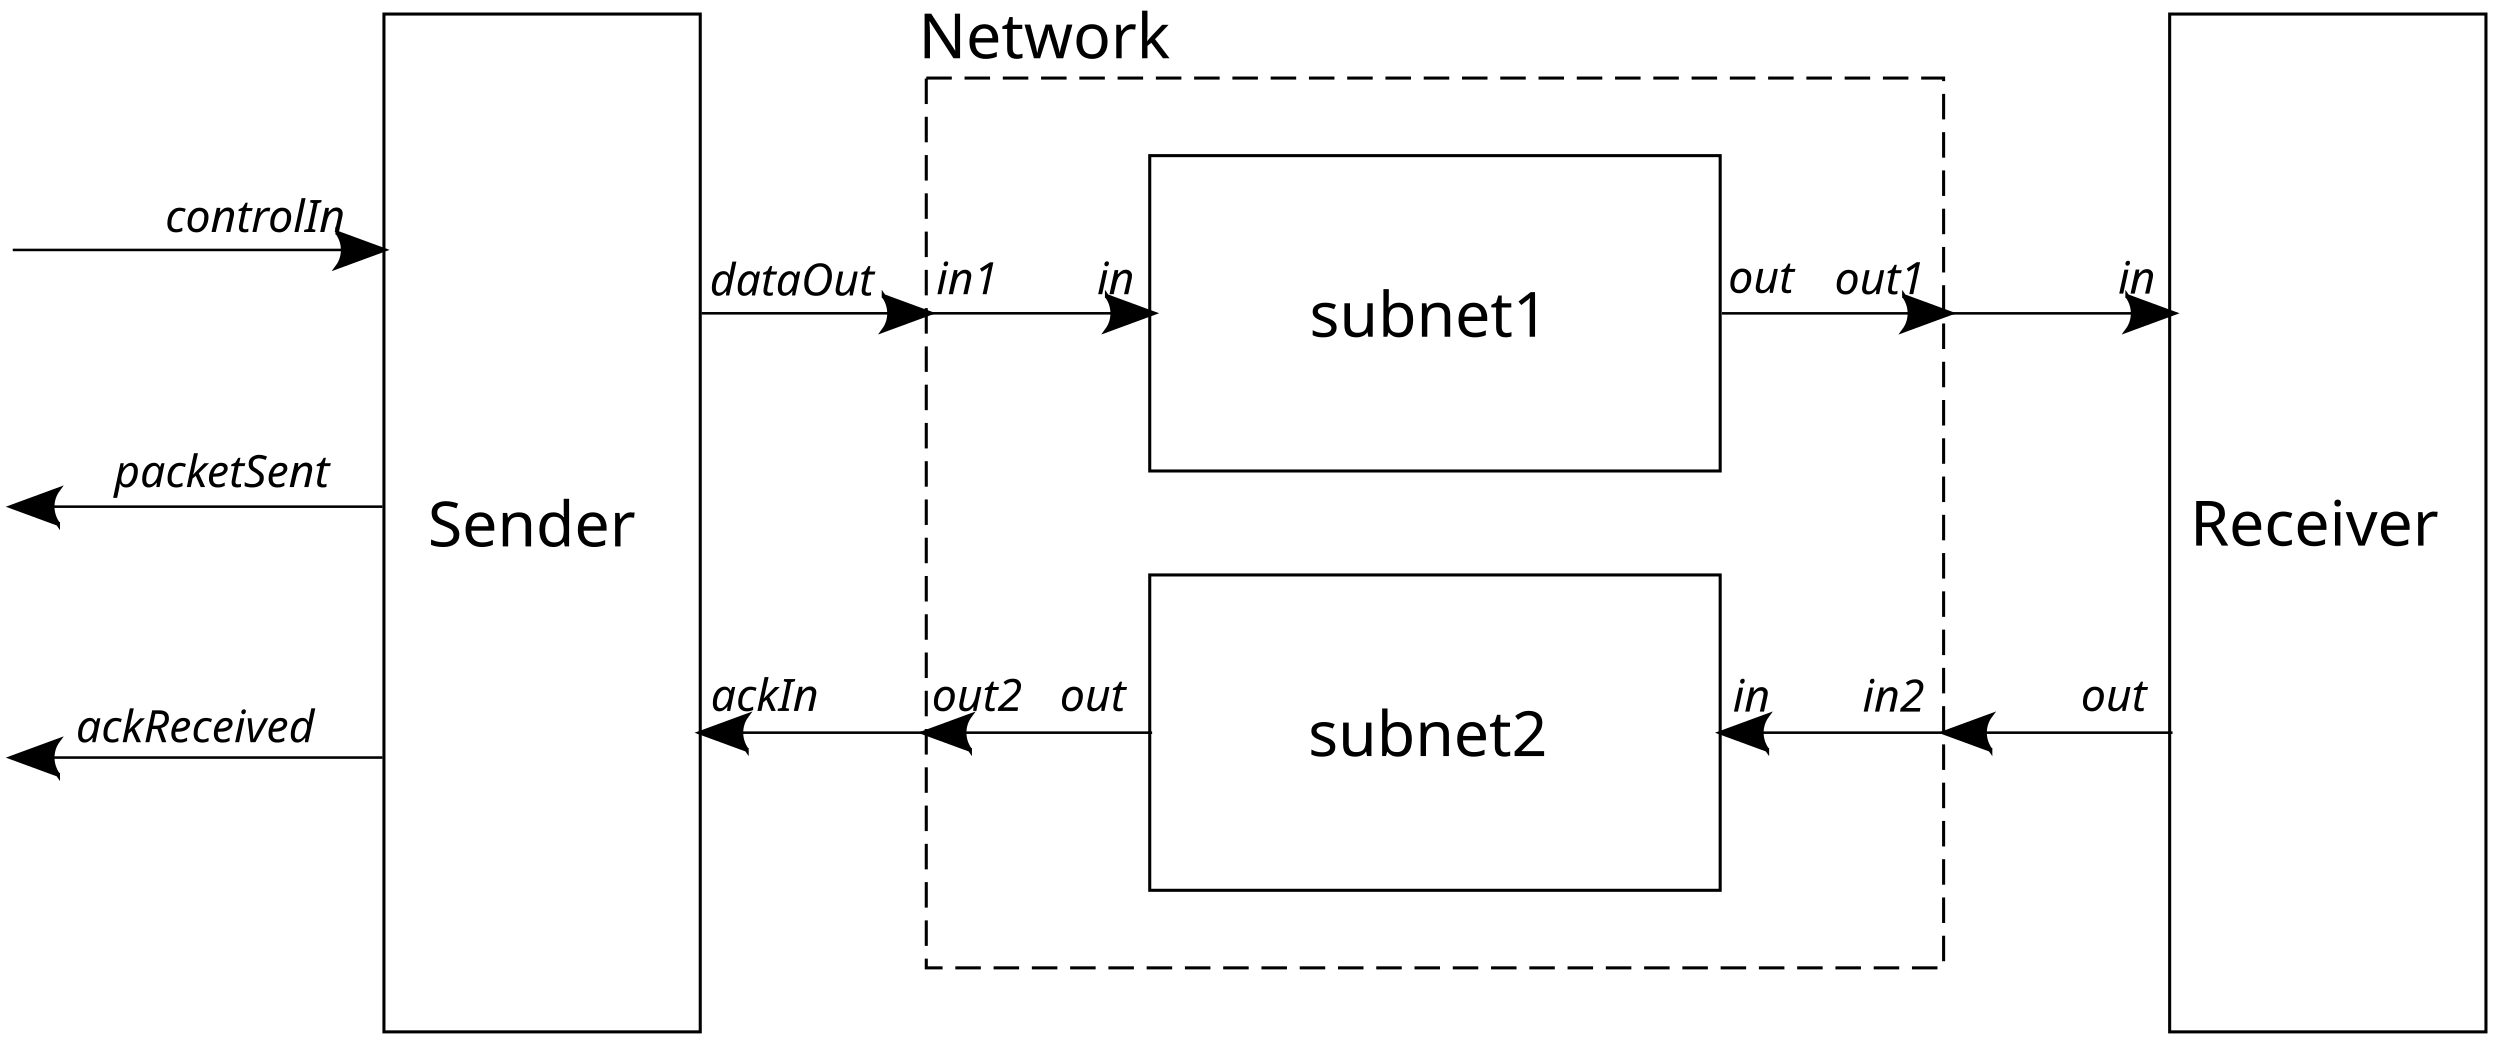
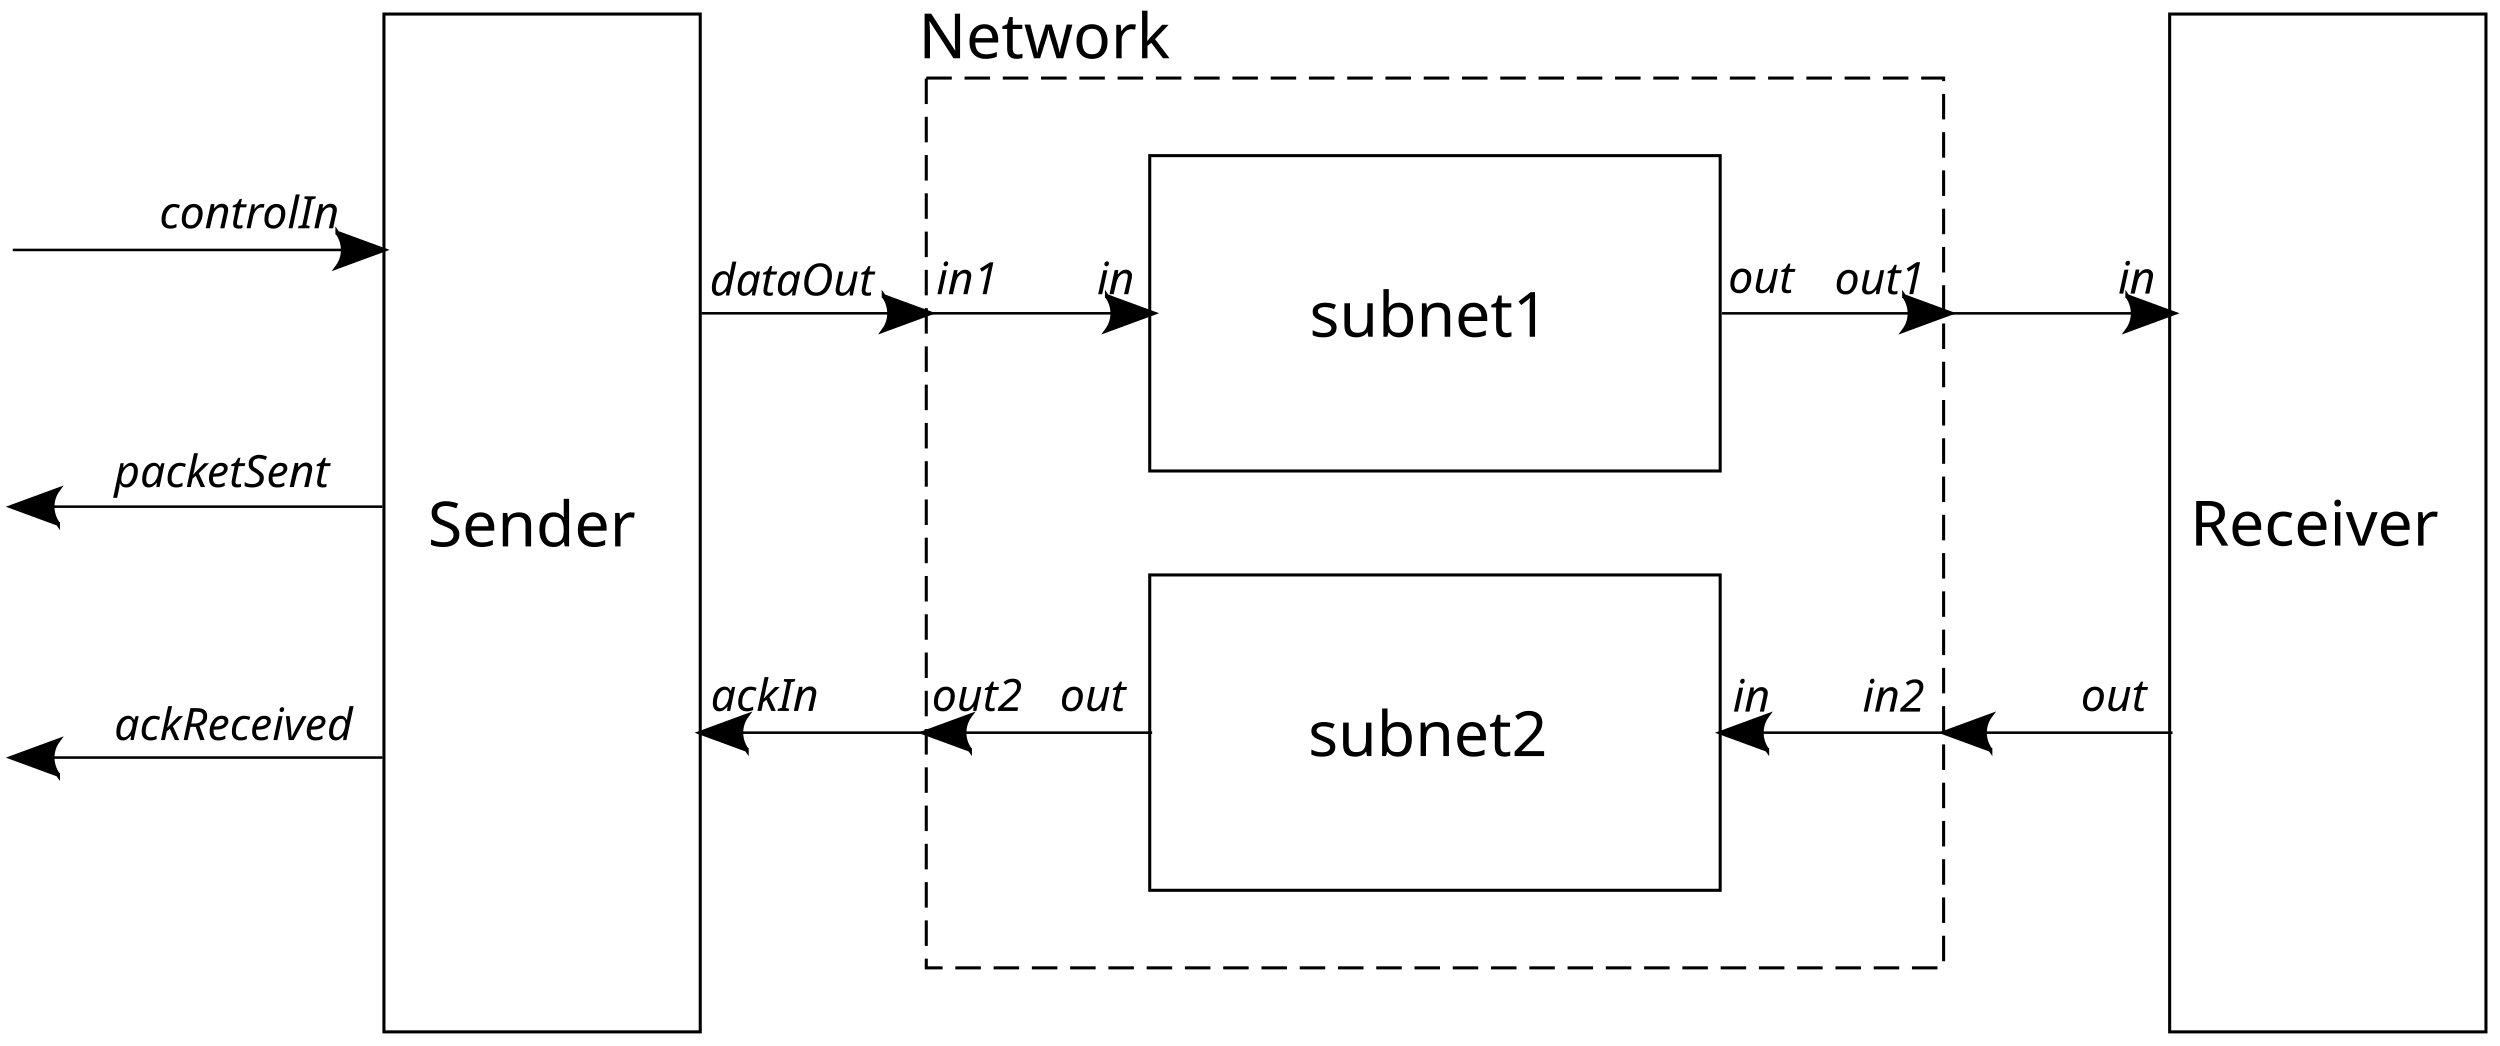
<svg xmlns="http://www.w3.org/2000/svg" width="196mm" height="82mm" viewBox="0 0 196 82" version="1.1">
  <style>
		.svg-arrow {
			stroke:#000000;
		}
		
		.svg-label {
			font-style: italic;
			font-size: 3.5px;
			font-family: sans-serif;
		}
		
		.svg-marker {
			overflow:visible;
		 }
		
		.svg-path {
			fill:none;
			stroke:#000000;
			stroke-width:0.2px;
			stroke-linecap:butt;
			stroke-linejoin:miter;
			stroke-opacity:1;
		 }
		 		 
		 .svg-model {
			fill:none;stroke:#000000;
			stroke-width:0.24;
			stroke-miterlimit:4;
			stroke-opacity:1
		  }
		  
		  .svg-model.svg-coupled {
			stroke-dasharray: 2, 1;
			stroke-dashoffset:0;
		  }
		  
		  .svg-label.large {
			font-style:normal;
			font-size:4.9px;
		  }
	</style>
  <defs>
    <marker viewBox="0 0 10 10" markerUnits="userSpaceOnUse" markerWidth="3" markerHeight="3" class="svg-marker" id="marker-1" refX="0" refY="0" orient="auto">
      <path transform="matrix(-1.1,0,0,-1.1,-1.1,0)" d="M 8.72,4.03 -2.21,0.016 8.72,-4.00 c -1.745,2.37 -1.735,5.62 -6e-7,8.035 z" class="svg-arrow" />
    </marker>
    <marker viewBox="0 0 10 10" markerUnits="userSpaceOnUse" markerWidth="3" markerHeight="3" class="svg-marker" id="marker-2" refX="0" refY="0" orient="auto">
      <path transform="matrix(-1.1,0,0,-1.1,-1.1,0)" d="M 8.72,4.03 -2.21,0.016 8.72,-4.00 c -1.745,2.37 -1.735,5.62 -6e-7,8.035 z" class="svg-arrow" />
    </marker>
    <marker viewBox="0 0 10 10" markerUnits="userSpaceOnUse" markerWidth="3" markerHeight="3" class="svg-marker" id="marker-3" refX="0" refY="0" orient="auto">
      <path transform="matrix(-1.1,0,0,-1.1,-1.1,0)" d="M 8.72,4.03 -2.21,0.016 8.72,-4.00 c -1.745,2.37 -1.735,5.62 -6e-7,8.035 z" class="svg-arrow" />
    </marker>
    <marker viewBox="0 0 10 10" markerUnits="userSpaceOnUse" markerWidth="3" markerHeight="3" class="svg-marker" id="marker-4" refX="0" refY="0" orient="auto">
      <path transform="matrix(-1.1,0,0,-1.1,-1.1,0)" d="M 8.72,4.03 -2.21,0.016 8.72,-4.00 c -1.745,2.37 -1.735,5.62 -6e-7,8.035 z" class="svg-arrow" />
    </marker>
    <marker viewBox="0 0 10 10" markerUnits="userSpaceOnUse" markerWidth="3" markerHeight="3" class="svg-marker" id="marker-5" refX="0" refY="0" orient="auto">
      <path transform="matrix(-1.1,0,0,-1.1,-1.1,0)" d="M 8.72,4.03 -2.21,0.016 8.72,-4.00 c -1.745,2.37 -1.735,5.62 -6e-7,8.035 z" class="svg-arrow" />
    </marker>
    <marker viewBox="0 0 10 10" markerUnits="userSpaceOnUse" markerWidth="3" markerHeight="3" class="svg-marker" id="marker-6" refX="0" refY="0" orient="auto">
      <path transform="matrix(-1.1,0,0,-1.1,-1.1,0)" d="M 8.72,4.03 -2.21,0.016 8.72,-4.00 c -1.745,2.37 -1.735,5.62 -6e-7,8.035 z" class="svg-arrow" />
    </marker>
    <marker viewBox="0 0 10 10" markerUnits="userSpaceOnUse" markerWidth="3" markerHeight="3" class="svg-marker" id="marker-7" refX="0" refY="0" orient="auto">
      <path transform="matrix(-1.1,0,0,-1.1,-1.1,0)" d="M 8.72,4.03 -2.21,0.016 8.72,-4.00 c -1.745,2.37 -1.735,5.62 -6e-7,8.035 z" class="svg-arrow" />
    </marker>
    <marker viewBox="0 0 10 10" markerUnits="userSpaceOnUse" markerWidth="3" markerHeight="3" class="svg-marker" id="marker-8" refX="0" refY="0" orient="auto">
      <path transform="matrix(-1.1,0,0,-1.1,-1.1,0)" d="M 8.72,4.03 -2.21,0.016 8.72,-4.00 c -1.745,2.37 -1.735,5.62 -6e-7,8.035 z" class="svg-arrow" />
    </marker>
    <marker viewBox="0 0 10 10" markerUnits="userSpaceOnUse" markerWidth="3" markerHeight="3" class="svg-marker" id="marker-9" refX="0" refY="0" orient="auto">
      <path transform="matrix(-1.1,0,0,-1.1,-1.1,0)" d="M 8.72,4.03 -2.21,0.016 8.72,-4.00 c -1.745,2.37 -1.735,5.62 -6e-7,8.035 z" class="svg-arrow" />
    </marker>
    <marker viewBox="0 0 10 10" markerUnits="userSpaceOnUse" markerWidth="3" markerHeight="3" class="svg-marker" id="marker-10" refX="0" refY="0" orient="auto">
      <path transform="matrix(-1.1,0,0,-1.1,-1.1,0)" d="M 8.72,4.03 -2.21,0.016 8.72,-4.00 c -1.745,2.37 -1.735,5.62 -6e-7,8.035 z" class="svg-arrow" />
    </marker>
    <marker viewBox="0 0 10 10" markerUnits="userSpaceOnUse" markerWidth="3" markerHeight="3" class="svg-marker" id="marker-11" refX="0" refY="0" orient="auto">
      <path transform="matrix(-1.1,0,0,-1.1,-1.1,0)" d="M 8.72,4.03 -2.21,0.016 8.72,-4.00 c -1.745,2.37 -1.735,5.62 -6e-7,8.035 z" class="svg-arrow" />
    </marker>
  </defs>
  <g transform="translate(-7,-65)">
    <path id="l-01" type="link" portA="p-05" portB="p-01" class="svg-path" style="marker-end:url(#marker-1)" d="m 79.5,89.563 h 17.5" />
    <path id="l-02" type="link" portA="p-08" portB="p-04" class="svg-path" style="marker-end:url(#marker-2)" d="m 97.327,122.441 h -17.5" />
    <path id="l-03" type="link" portA="p-12" portB="p-05" class="svg-path" style="marker-end:url(#marker-3)" d="m 62,89.563 h 17.5" />
    <path id="l-04" type="link" portA="p-04" portB="p-16" class="svg-path" style="marker-end:url(#marker-4)" d="m 79.827,122.441 h -17.5" />
    <path id="l-05" type="link" portA="p-02" portB="p-06" class="svg-path" style="marker-end:url(#marker-5)" d="m 142,89.566 h 17.5" />
    <path id="l-06" type="link" portA="p-06" portB="p-09" class="svg-path" style="marker-end:url(#marker-6)" d="m 159.5,89.566 h 17.5" />
    <path id="l-07" type="link" portA="p-03" portB="p-07" class="svg-path" style="marker-end:url(#marker-7)" d="m 159.827,122.441 h -17.5" />
    <path id="l-08" type="link" portA="p-10" portB="p-03" class="svg-path" style="marker-end:url(#marker-8)" d="m 177.327,122.441 h -17.5" />
    <path id="l-09" type="link" portA="p-13" portB="null" class="svg-path" style="marker-end:url(#marker-9)" d="M 36.998,104.722 H 8.33" />
    <path id="l-10" type="link" portA="p-14" portB="null" class="svg-path" style="marker-end:url(#marker-10)" d="M 37,124.393 H 8.332" />
    <path id="l-11" type="link" portA="null" portB="p-15" class="svg-path" style="marker-end:url(#marker-11)" d="M 8,84.596 H 36.668" />
-     <g>
-       <text y="69.569" x="79.018" class="svg-label large" xml:space="preserve">
-         <tspan class="svg-label large" y="69.569" x="79.018">Network</tspan>
-       </text>
-       <rect id="m-01" name="Network" type="coupled" y="71.12" x="79.62" height="69.76" width="79.759" class="svg-model svg-coupled" />
-       <text id="p-05" name="in1" model="m-01" type="iPort" y="88.066" x="80.404" class="svg-label" xml:space="preserve">
-         <tspan class="svg-label" y="88.066" x="80.404">in1</tspan>
-       </text>
-       <text id="p-06" name="out1" model="m-01" type="oPort" y="88.057" x="150.824" class="svg-label" xml:space="preserve">
-         <tspan class="svg-label" y="88.057" x="150.824">out1</tspan>
-       </text>
-       <text id="p-03" name="in2" model="m-01" type="iPort" y="120.79" x="153.018" class="svg-label" xml:space="preserve">
-         <tspan class="svg-label" y="120.79" x="153.018">in2</tspan>
-       </text>
-       <text id="p-04" name="out2" model="m-01" type="oPort" y="120.737" x="80.048" class="svg-label" xml:space="preserve">
-         <tspan class="svg-label" y="120.737" x="80.048">out2</tspan>
-       </text>
-     </g>
-     <g>
-       <text y="91.402" x="109.663" class="svg-label large" xml:space="preserve">
-         <tspan class="svg-label large" y="91.402" x="109.663">subnet1</tspan>
-       </text>
-       <rect id="m-02" name="subnet1" type="atomic" y="77.202" x="97.139" height="24.723" width="44.723" class="svg-model" />
-       <text id="p-01" name="in" model="m-02" type="iPort" y="88.066" x="93.003" class="svg-label" xml:space="preserve">
-         <tspan class="svg-label" y="88.066" x="93.003">in</tspan>
-       </text>
-       <text id="p-02" name="out" model="m-02" type="oPort" y="87.961" x="142.49" class="svg-label" xml:space="preserve">
-         <tspan class="svg-label" y="87.961" x="142.49">out</tspan>
-       </text>
-     </g>
-     <g>
-       <text y="124.276" x="109.561" class="svg-label large" xml:space="preserve">
-         <tspan class="svg-label large" y="124.276" x="109.561">subnet2</tspan>
-       </text>
-       <rect id="m-03" name="subnet2" type="atomic" y="110.076" x="97.139" height="24.723" width="44.723" class="svg-model" />
-       <text id="p-07" name="in" model="m-03" type="iPort" y="120.79" x="142.846" class="svg-label" xml:space="preserve">
-         <tspan class="svg-label" y="120.79" x="142.846">in</tspan>
-       </text>
-       <text id="p-08" name="out" model="m-03" type="oPort" y="120.737" x="90.084" class="svg-label" xml:space="preserve">
-         <tspan class="svg-label" y="120.737" x="90.084">out</tspan>
-       </text>
-     </g>
-     <text y="107.776" x="178.713" class="svg-label large" xml:space="preserve">
-       <tspan class="svg-label large" y="107.776" x="178.713">Receiver</tspan>
-     </text>
-     <g>
-       <rect width="24.798" height="79.798" x="177.101" y="66.101" type="atomic" name="receiver" id="m-04" class="svg-model" />
-       <text xml:space="preserve" class="svg-label" x="173.054" y="88.019" type="iPort" model="m-04" name="in" id="p-09">
-         <tspan x="173.054" y="88.019" class="svg-label">in</tspan>
-       </text>
-       <text xml:space="preserve" class="svg-label" x="170.134" y="120.737" type="oPort" model="m-04" name="out" id="p-10">
-         <tspan x="170.134" y="120.737" class="svg-label">out</tspan>
-       </text>
-     </g>
-     <g>
-       <text xml:space="preserve" class="svg-label large" x="40.543" y="107.839">
-         <tspan x="40.543" y="107.839" class="svg-label large">Sender</tspan>
-       </text>
-       <rect width="24.798" height="79.798" x="37.101" y="66.101" id="m-05" type="atomic" name="sender" class="svg-model" />
-       <text xml:space="preserve" class="svg-label" x="62.637" y="88.164" type="oPort" model="m-05" name="dataOut" id="p-12">
-         <tspan x="62.637" y="88.164" class="svg-label">dataOut</tspan>
-       </text>
-       <text xml:space="preserve" class="svg-label" x="15.949" y="103.185" type="oPort" model="m-05" name="packetSent" id="p-13">
-         <tspan x="15.949" y="103.185" class="svg-label">packetSent</tspan>
-       </text>
-       <text xml:space="preserve" class="svg-label" x="15.949" y="123.018" type="oPort" model="m-05" name="ackReceived" id="p-14">
-         <tspan x="12.949" y="123.185" class="svg-label">ackReceived</tspan>
-       </text>
-       <text xml:space="preserve" class="svg-label" x="19.492" y="82.892" type="iPort" model="m-05" name="controlIn" id="p-15">
-         <tspan x="19.949" y="83.185" class="svg-label">controlIn</tspan>
-       </text>
-       <text xml:space="preserve" class="svg-label" x="62.716" y="120.737" type="iPort" model="m-05" name="ackIn" id="p-16">
-         <tspan x="62.716" y="120.737" class="svg-label">ackIn</tspan>
-       </text>
-     </g>
+     <text y="69.569" x="79.018" class="svg-label large">Network</text>
+     <rect id="m-01" name="Network" type="coupled" y="71.12" x="79.62" height="69.76" width="79.759" class="svg-model svg-coupled" />
+     <text id="p-05" name="in1" model="m-01" type="iPort" y="88.066" x="80.404" class="svg-label">in1</text>
+     <text id="p-06" name="out1" model="m-01" type="oPort" y="88.057" x="150.824" class="svg-label">out1</text>
+     <text id="p-03" name="in2" model="m-01" type="iPort" y="120.79" x="153.018" class="svg-label">in2</text>
+     <text id="p-04" name="out2" model="m-01" type="oPort" y="120.737" x="80.048" class="svg-label">out2</text>
+     <text y="91.402" x="109.663" class="svg-label large">subnet1</text>
+     <rect id="m-02" name="subnet1" type="atomic" y="77.202" x="97.139" height="24.723" width="44.723" class="svg-model" />
+     <text id="p-01" name="in" model="m-02" type="iPort" y="88.066" x="93.003" class="svg-label">in</text>
+     <text id="p-02" name="out" model="m-02" type="oPort" y="87.961" x="142.49" class="svg-label">out</text>
+     <text y="124.276" x="109.561" class="svg-label large">subnet2</text>
+     <rect id="m-03" name="subnet2" type="atomic" y="110.076" x="97.139" height="24.723" width="44.723" class="svg-model" />
+     <text id="p-07" name="in" model="m-03" type="iPort" y="120.79" x="142.846" class="svg-label">in</text>
+     <text id="p-08" name="out" model="m-03" type="oPort" y="120.737" x="90.084" class="svg-label">out    </text>
+     <text y="107.776" x="178.713" class="svg-label large">Receiver</text>
+     <rect width="24.798" height="79.798" x="177.101" y="66.101" type="atomic" name="receiver" id="m-04" class="svg-model" />
+     <text class="svg-label" x="173.054" y="88.019" type="iPort" model="m-04" name="in" id="p-09">in</text>
+     <text class="svg-label" x="170.134" y="120.737" type="oPort" model="m-04" name="out" id="p-10">out</text>
+     <text class="svg-label large" x="40.543" y="107.839">Sender</text>
+     <rect width="24.798" height="79.798" x="37.101" y="66.101" id="m-05" type="atomic" name="sender" class="svg-model" />
+     <text class="svg-label" x="62.637" y="88.164" type="oPort" model="m-05" name="dataOut" id="p-12">dataOut</text>
+     <text class="svg-label" x="15.949" y="103.185" type="oPort" model="m-05" name="packetSent" id="p-13">packetSent</text>
+     <text class="svg-label" x="15.949" y="123.018" type="oPort" model="m-05" name="ackReceived" id="p-14">ackReceived</text>
+     <text class="svg-label" x="19.492" y="82.892" type="iPort" model="m-05" name="controlIn" id="p-15">controlIn</text>
+     <text class="svg-label" x="62.716" y="120.737" type="iPort" model="m-05" name="ackIn" id="p-16">ackIn</text>
  </g>
</svg>
